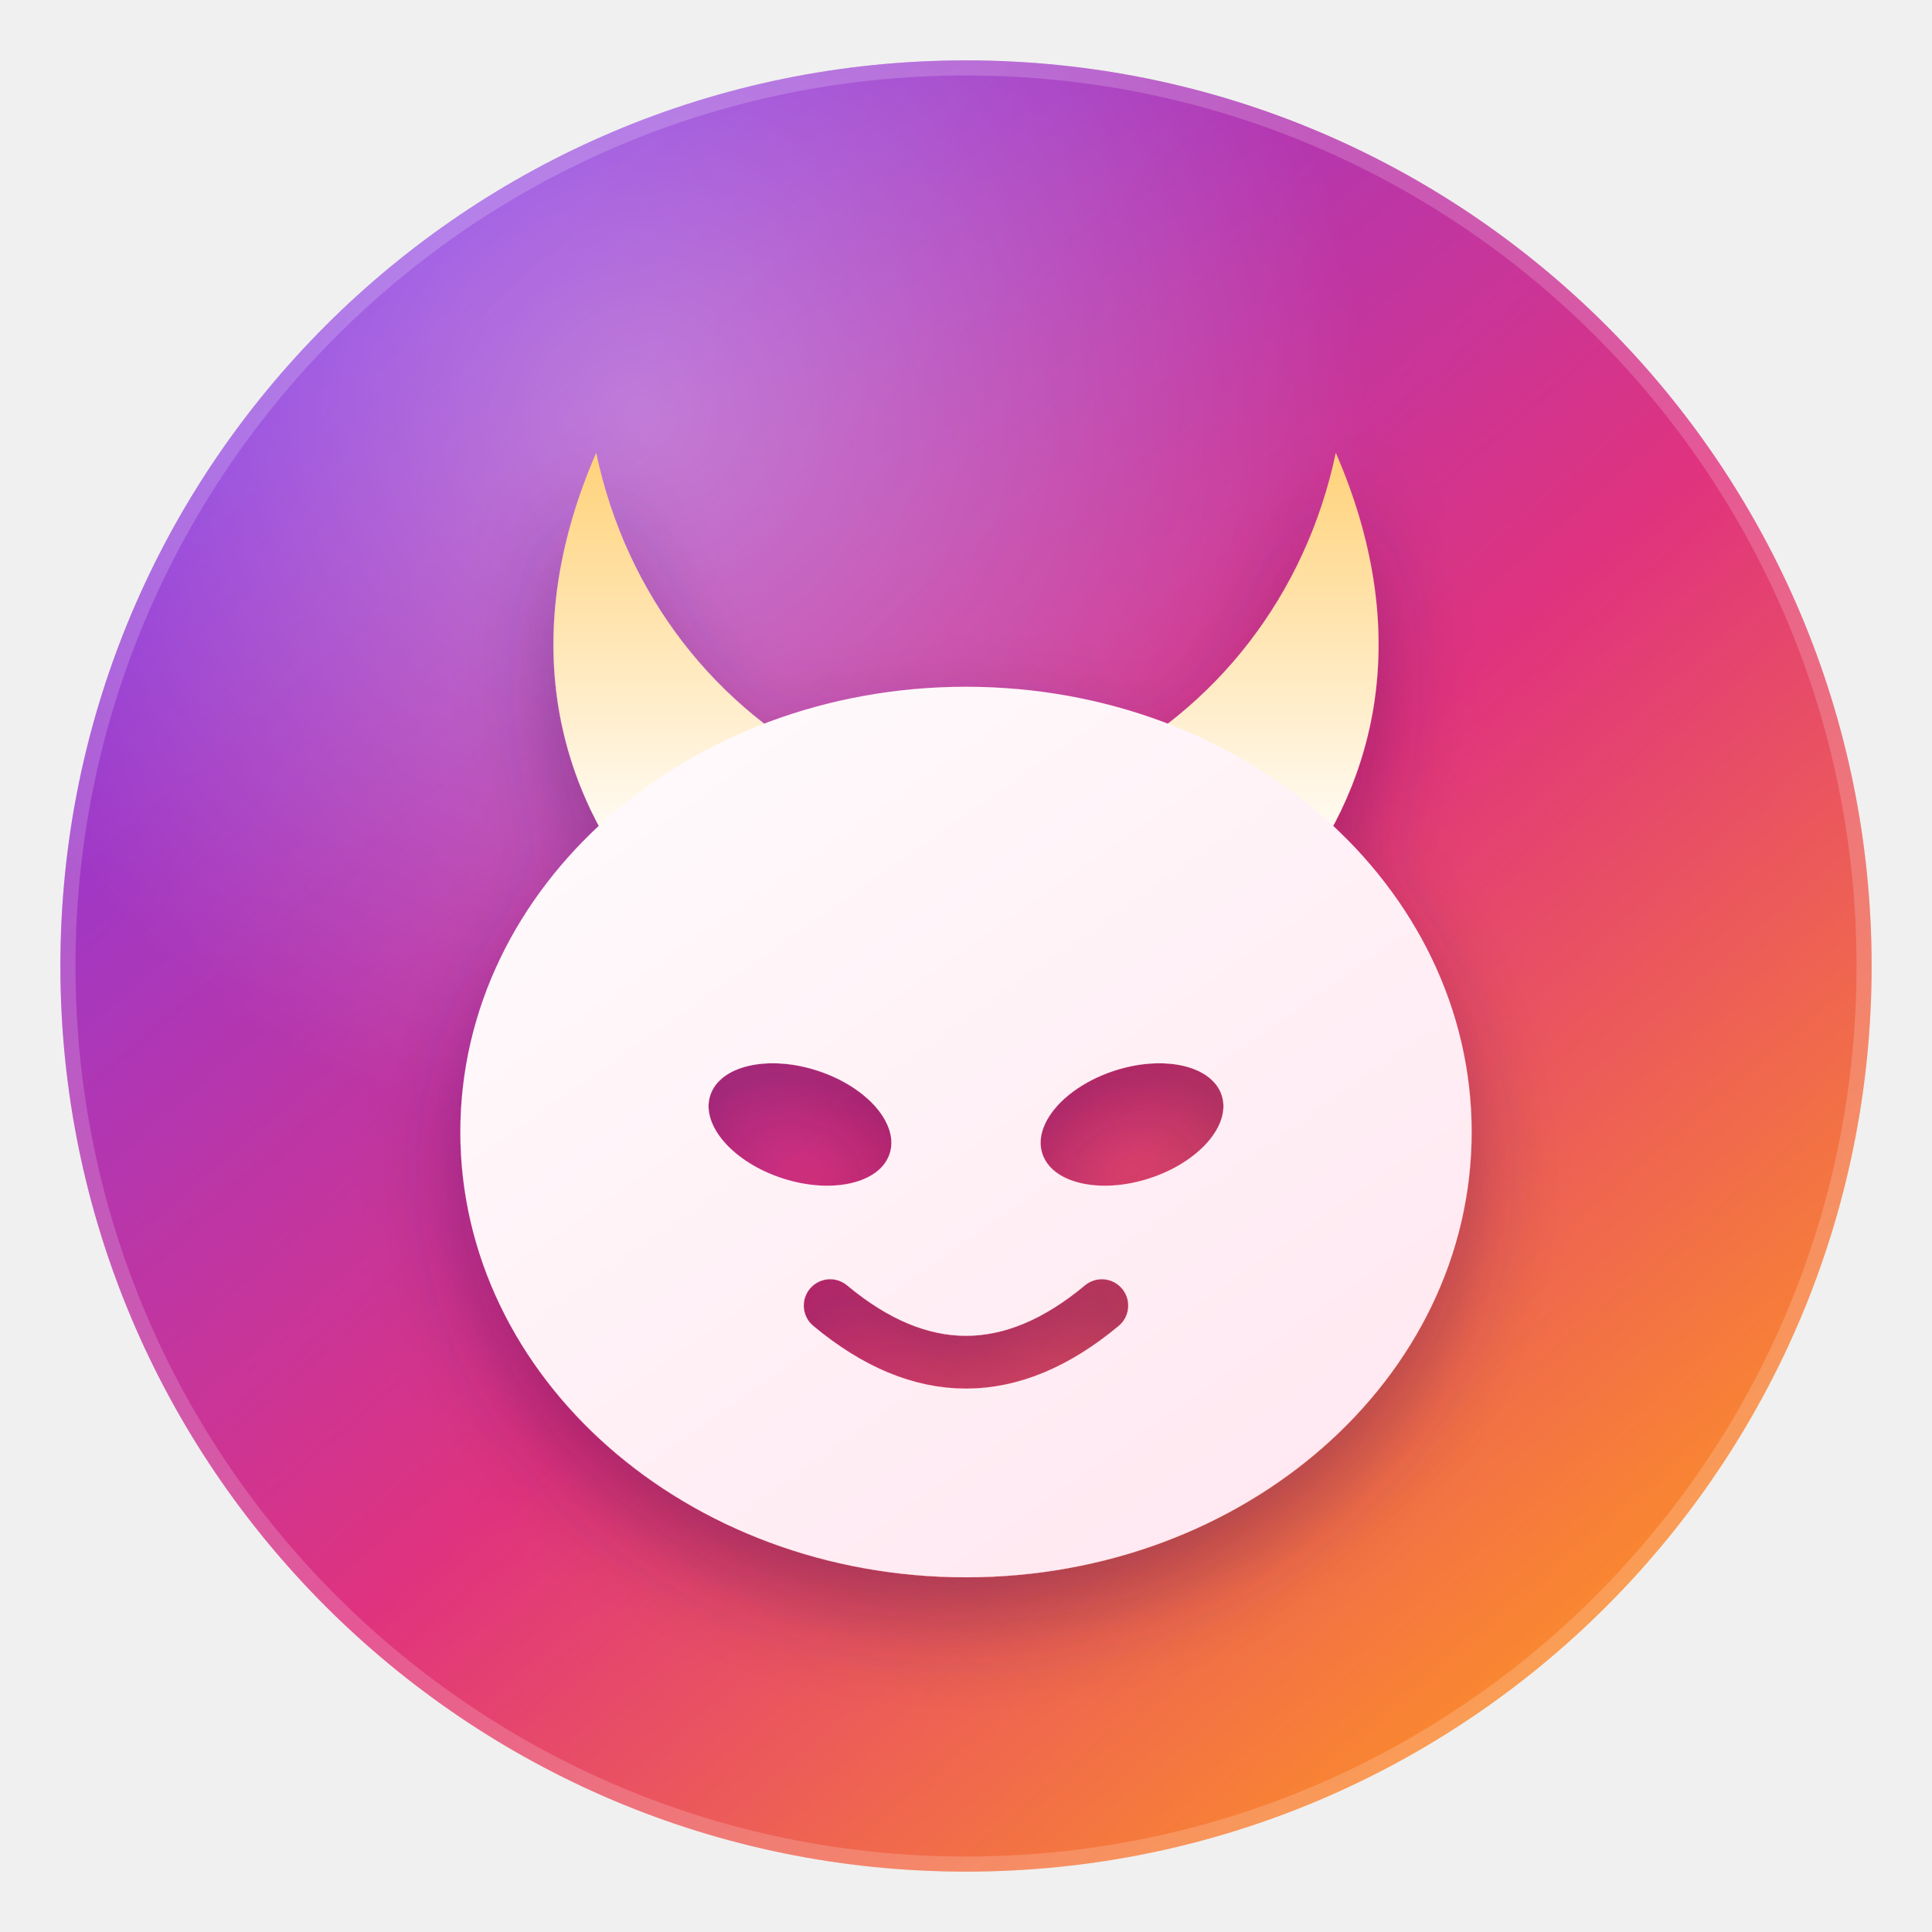
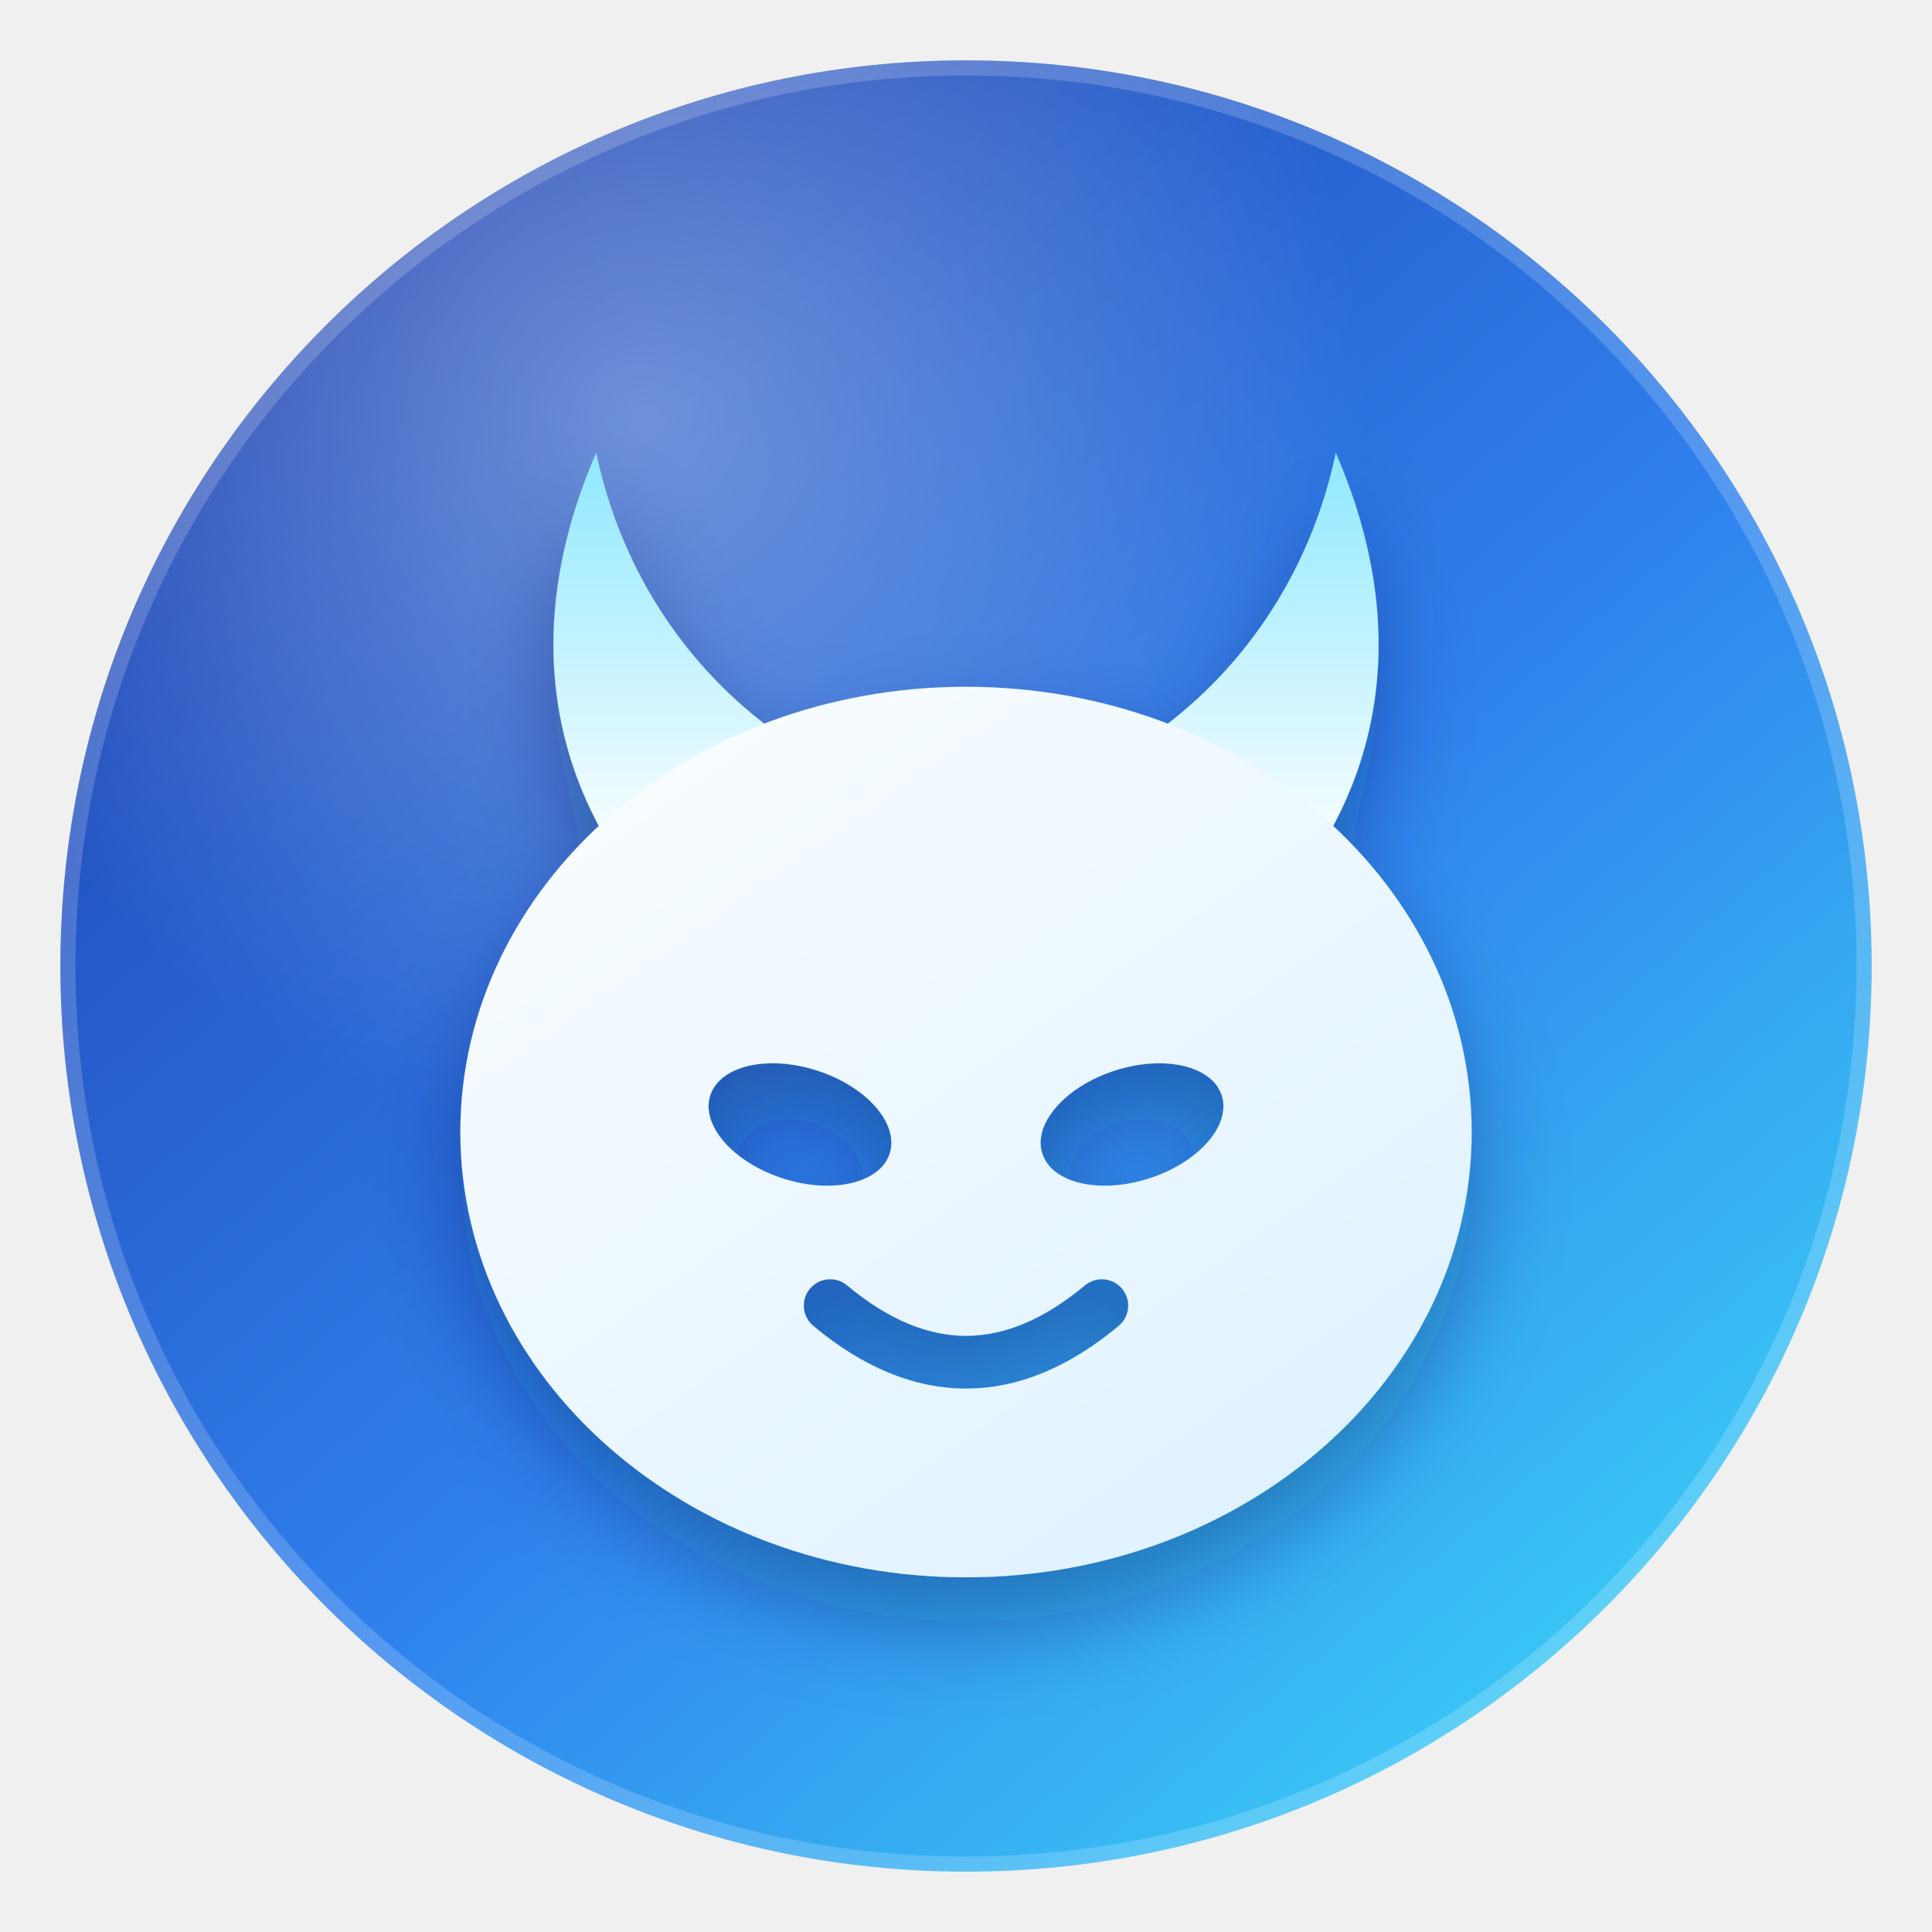
<svg xmlns="http://www.w3.org/2000/svg" viewBox="0 0 512 512" width="512" height="512">
  <defs>
    <linearGradient id="bg" x1="70" y1="40" x2="442" y2="472" gradientUnits="userSpaceOnUse">
-       <stop offset="0" stop-color="#7C3AED" />
-       <stop offset="0.55" stop-color="#E0337E" />
-       <stop offset="1" stop-color="#FF9A1F" />
+       <stop offset="0" stop-color="#1E3FAE" />
+       <stop offset="0.55" stop-color="#2F80ED" />
+       <stop offset="1" stop-color="#3CD3F7" />
    </linearGradient>
    <radialGradient id="glow" cx="170" cy="110" r="320" gradientUnits="userSpaceOnUse">
      <stop offset="0" stop-color="#FFFFFF" stop-opacity="0.34" />
      <stop offset="0.6" stop-color="#FFFFFF" stop-opacity="0" />
    </radialGradient>
    <linearGradient id="face" x1="150" y1="120" x2="360" y2="420" gradientUnits="userSpaceOnUse">
      <stop offset="0" stop-color="#FFFFFF" />
-       <stop offset="1" stop-color="#FFE6F0" />
+       <stop offset="1" stop-color="#DDF1FF" />
    </linearGradient>
    <linearGradient id="horn" x1="0" y1="120" x2="0" y2="230" gradientUnits="userSpaceOnUse">
-       <stop offset="0" stop-color="#FFD27A" />
+       <stop offset="0" stop-color="#8FE8FF" />
      <stop offset="1" stop-color="#FFFFFF" />
    </linearGradient>
    <filter id="shadow" x="-20%" y="-20%" width="140%" height="140%">
-       <feDropShadow dx="0" dy="12" stdDeviation="12" flood-color="#3B0A45" flood-opacity="0.35" />
+       <feDropShadow dx="0" dy="12" stdDeviation="12" flood-color="#0A1F4D" flood-opacity="0.35" />
    </filter>
    <mask id="cut">
      <rect width="512" height="512" fill="#fff" />
      <ellipse cx="212" cy="298" rx="25" ry="15" transform="rotate(18 212 298)" fill="#000" />
      <ellipse cx="300" cy="298" rx="25" ry="15" transform="rotate(-18 300 298)" fill="#000" />
      <path d="M220 346 Q256 376 292 346" fill="none" stroke="#000" stroke-width="14" stroke-linecap="round" />
    </mask>
  </defs>
  <circle cx="256" cy="256" r="240" fill="url(#bg)" />
  <circle cx="256" cy="256" r="240" fill="url(#glow)" />
  <circle cx="256" cy="256" r="238" fill="none" stroke="#FFFFFF" stroke-opacity="0.18" stroke-width="4" />
  <g filter="url(#shadow)">
    <path fill="url(#horn)" d="M170 236 C146 206 138 166 158 120 C166 158 190 188 222 204 Z" />
    <path fill="url(#horn)" d="M342 236 C366 206 374 166 354 120 C346 158 322 188 290 204 Z" />
    <ellipse mask="url(#cut)" cx="256" cy="300" rx="134" ry="118" fill="url(#face)" />
  </g>
</svg>
